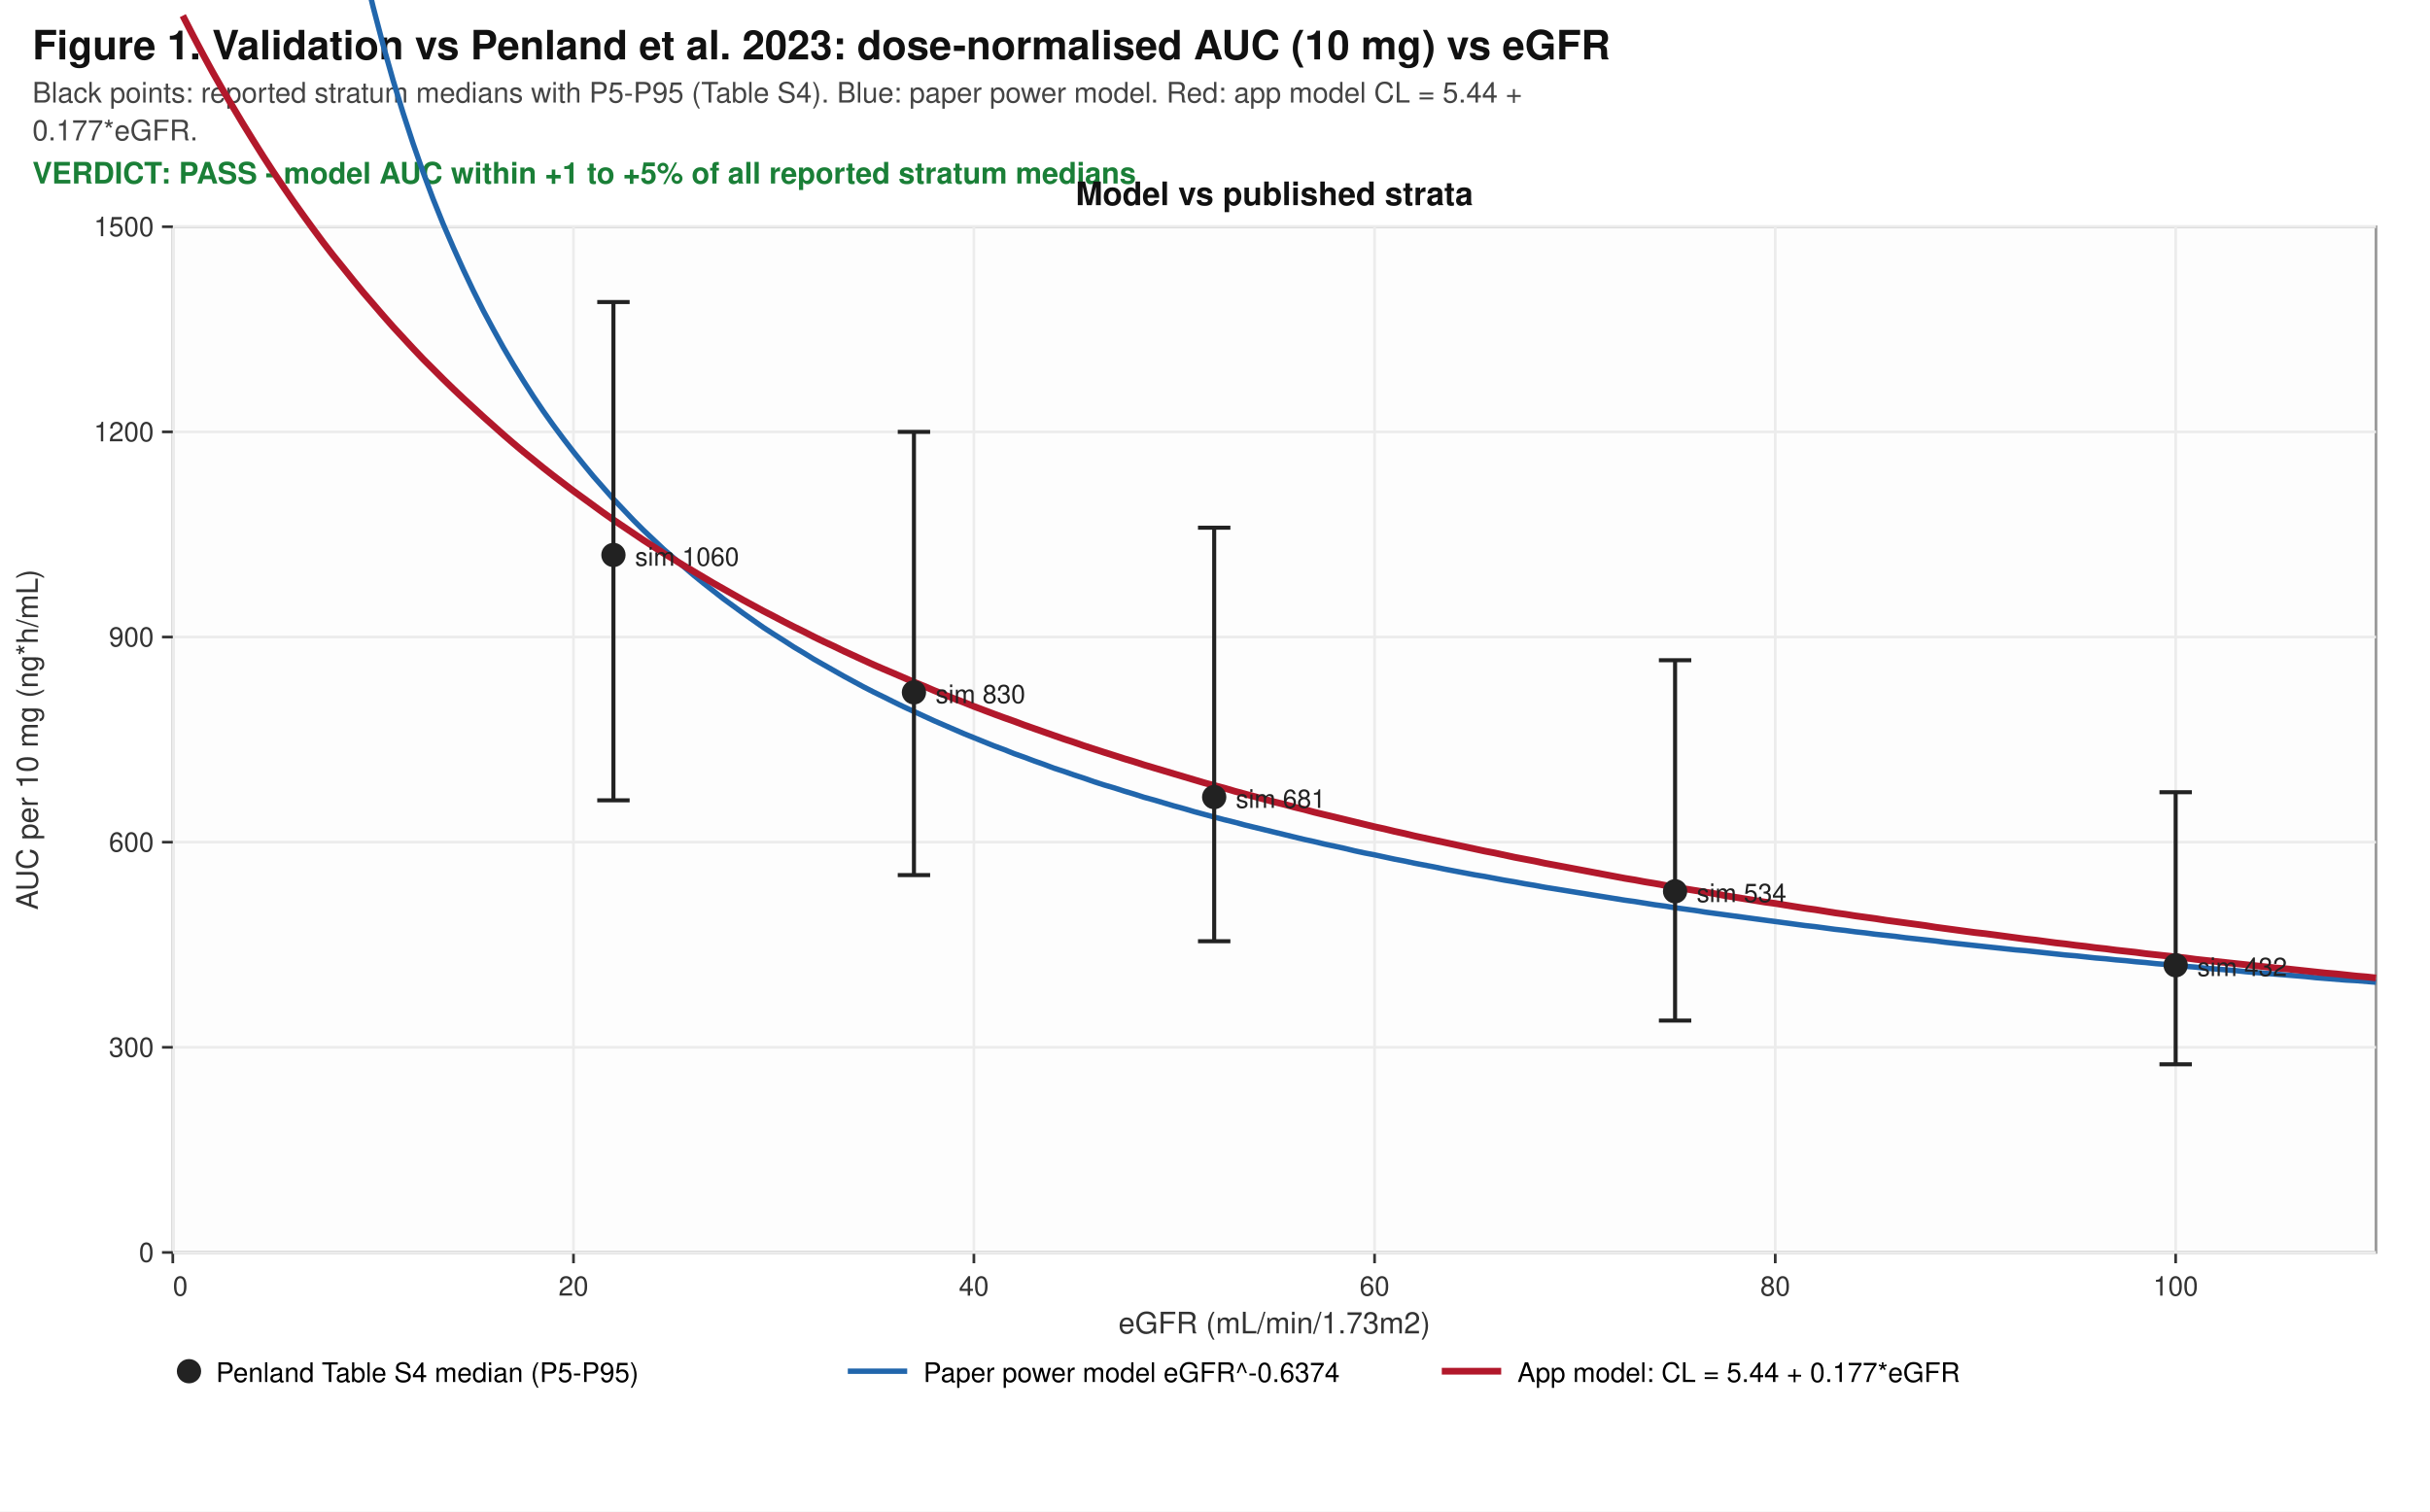
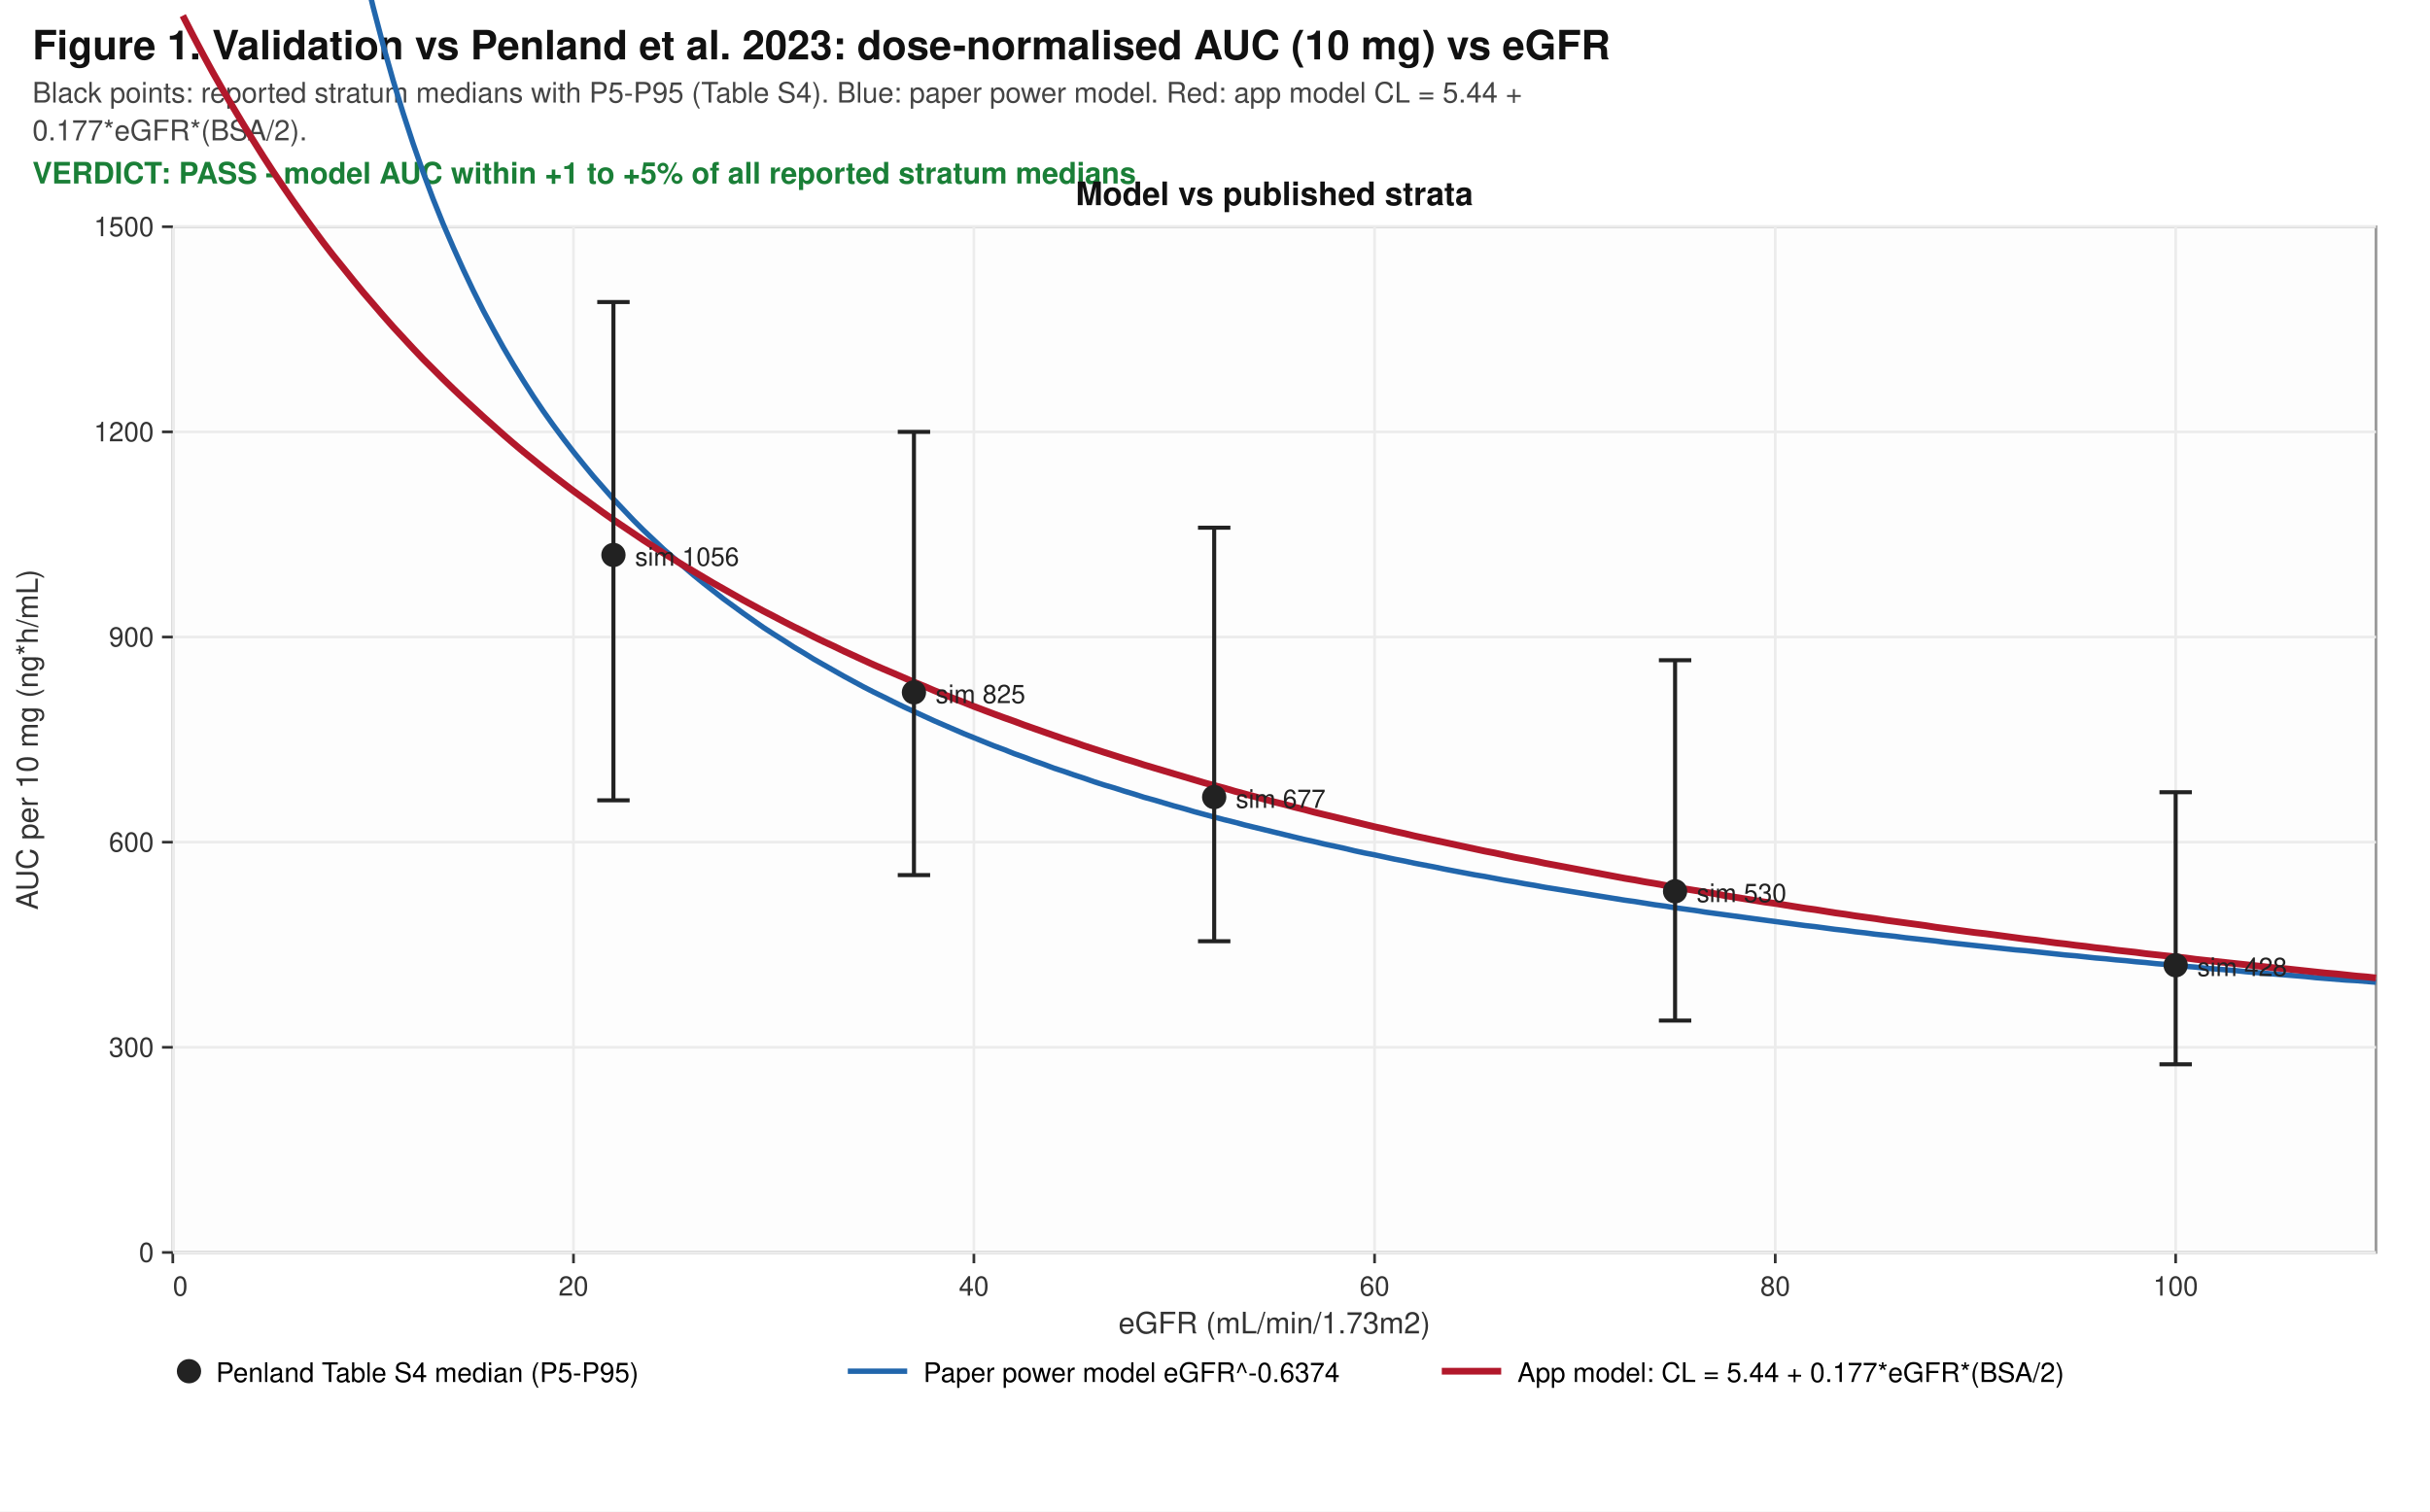
<svg xmlns="http://www.w3.org/2000/svg" width="900" height="560" viewBox="0 0 900 560" font-family="Helvetica, Arial, sans-serif">
  <rect width="900" height="560" fill="white" />
  <rect width="900" height="1" fill="none" />
  <text x="12" y="22" font-size="15" font-weight="bold" fill="#111">Figure 1. Validation vs Penland et al. 2023: dose-normalised AUC (10 mg) vs eGFR</text>
  <text x="12" y="38" font-size="10.5" fill="#444">Black points: reported stratum medians with P5-P95 (Table S4). Blue: paper power model. Red: app model CL = 5.44 +</text>
-   <text x="12" y="52" font-size="10.5" fill="#444">0.177*eGFR.</text>
+   <text x="12" y="52" font-size="10.5" fill="#444">0.177*eGFR*(BSA/2).</text>
  <text x="12" y="68" font-size="11" font-weight="bold" fill="#1a7f37">VERDICT: PASS - model AUC within +1 to +5% of all reported stratum medians</text>
  <rect x="64" y="84" width="816" height="380" fill="#fdfdfd" stroke="#999" />
  <line x1="64.0" y1="84" x2="64.0" y2="464" stroke="#ececec" />
  <line x1="64.0" y1="464" x2="64.0" y2="468" stroke="#333" />
  <text x="64.0" y="480" font-size="10" text-anchor="start" fill="#333">0</text>
  <line x1="212.4" y1="84" x2="212.4" y2="464" stroke="#ececec" />
  <line x1="212.4" y1="464" x2="212.4" y2="468" stroke="#333" />
  <text x="212.4" y="480" font-size="10" text-anchor="middle" fill="#333">20</text>
  <line x1="360.7" y1="84" x2="360.7" y2="464" stroke="#ececec" />
  <line x1="360.7" y1="464" x2="360.7" y2="468" stroke="#333" />
  <text x="360.7" y="480" font-size="10" text-anchor="middle" fill="#333">40</text>
  <line x1="509.1" y1="84" x2="509.1" y2="464" stroke="#ececec" />
  <line x1="509.1" y1="464" x2="509.1" y2="468" stroke="#333" />
  <text x="509.1" y="480" font-size="10" text-anchor="middle" fill="#333">60</text>
  <line x1="657.5" y1="84" x2="657.5" y2="464" stroke="#ececec" />
  <line x1="657.5" y1="464" x2="657.5" y2="468" stroke="#333" />
  <text x="657.5" y="480" font-size="10" text-anchor="middle" fill="#333">80</text>
  <line x1="805.8" y1="84" x2="805.8" y2="464" stroke="#ececec" />
  <line x1="805.8" y1="464" x2="805.8" y2="468" stroke="#333" />
  <text x="805.8" y="480" font-size="10" text-anchor="middle" fill="#333">100</text>
  <line x1="64" y1="464.0" x2="880" y2="464.0" stroke="#ececec" />
  <line x1="60" y1="464.0" x2="64" y2="464.0" stroke="#333" />
  <text x="57" y="467.5" font-size="10" text-anchor="end" fill="#333">0</text>
  <line x1="64" y1="388.0" x2="880" y2="388.0" stroke="#ececec" />
  <line x1="60" y1="388.0" x2="64" y2="388.0" stroke="#333" />
  <text x="57" y="391.5" font-size="10" text-anchor="end" fill="#333">300</text>
  <line x1="64" y1="312.0" x2="880" y2="312.0" stroke="#ececec" />
  <line x1="60" y1="312.0" x2="64" y2="312.0" stroke="#333" />
  <text x="57" y="315.5" font-size="10" text-anchor="end" fill="#333">600</text>
  <line x1="64" y1="236.0" x2="880" y2="236.0" stroke="#ececec" />
  <line x1="60" y1="236.0" x2="64" y2="236.0" stroke="#333" />
  <text x="57" y="239.5" font-size="10" text-anchor="end" fill="#333">900</text>
  <line x1="64" y1="160.0" x2="880" y2="160.0" stroke="#ececec" />
  <line x1="60" y1="160.0" x2="64" y2="160.0" stroke="#333" />
  <text x="57" y="163.5" font-size="10" text-anchor="end" fill="#333">1200</text>
  <line x1="64" y1="84.0" x2="880" y2="84.0" stroke="#ececec" />
  <line x1="60" y1="84.0" x2="64" y2="84.0" stroke="#333" />
  <text x="57" y="87.5" font-size="10" text-anchor="end" fill="#333">1500</text>
  <text x="472.0" y="76" font-size="12" font-weight="bold" text-anchor="middle" fill="#111">Model vs published strata</text>
  <text x="472.0" y="494" font-size="11" text-anchor="middle" fill="#333">eGFR (mL/min/1.73m2)</text>
  <text x="14" y="274.0" font-size="11" text-anchor="middle" fill="#333" transform="rotate(-90 14 274.0)">AUC per 10 mg (ng*h/mL)</text>
  <polyline fill="none" stroke="#2166ac" stroke-width="2" points="67.7,-2650.2 71.4,-1538.1 75.1,-1082.1 78.8,-823.1 82.5,-652.4 86.3,-529.9 90.0,-436.9 93.7,-363.4 97.4,-303.6 101.1,-253.7 104.8,-211.4 108.5,-175.0 112.2,-143.2 115.9,-115.2 119.6,-90.3 123.3,-67.9 127.1,-47.8 130.8,-29.4 134.5,-12.7 138.2,2.6 141.9,16.7 145.6,29.8 149.3,41.9 153.0,53.2 156.7,63.8 160.4,73.7 164.1,82.9 167.9,91.7 171.6,99.9 175.3,107.7 179.0,115.1 182.7,122.0 186.4,128.7 190.1,135.0 193.8,141.0 197.5,146.8 201.2,152.3 204.9,157.5 208.7,162.6 212.4,167.4 216.1,172.0 219.8,176.5 223.5,180.7 227.2,184.9 230.9,188.8 234.6,192.7 238.3,196.4 242.0,199.9 245.7,203.4 249.5,206.7 253.2,209.9 256.9,213.1 260.6,216.1 264.3,219.0 268.0,221.9 271.7,224.6 275.4,227.3 279.1,229.9 282.8,232.5 286.5,234.9 290.3,237.3 294.0,239.7 297.7,241.9 301.4,244.2 305.1,246.3 308.8,248.4 312.5,250.5 316.2,252.5 319.9,254.5 323.6,256.4 327.3,258.2 331.1,260.1 334.8,261.9 338.5,263.6 342.2,265.3 345.9,267.0 349.6,268.6 353.3,270.2 357.0,271.8 360.7,273.3 364.4,274.8 368.1,276.3 371.9,277.7 375.6,279.2 379.3,280.5 383.0,281.9 386.7,283.2 390.4,284.6 394.1,285.8 397.8,287.1 401.5,288.3 405.2,289.6 408.9,290.8 412.7,291.9 416.4,293.1 420.1,294.2 423.8,295.4 427.5,296.4 431.2,297.5 434.9,298.6 438.6,299.6 442.3,300.7 446.0,301.7 449.7,302.7 453.5,303.7 457.2,304.6 460.9,305.6 464.6,306.5 468.3,307.4 472.0,308.3 475.7,309.2 479.4,310.1 483.1,311.0 486.8,311.8 490.5,312.7 494.3,313.5 498.0,314.3 501.7,315.2 505.4,316.0 509.1,316.7 512.8,317.5 516.5,318.3 520.2,319.0 523.9,319.8 527.6,320.5 531.3,321.2 535.1,322.0 538.8,322.7 542.5,323.4 546.2,324.1 549.9,324.7 553.6,325.4 557.3,326.1 561.0,326.7 564.7,327.4 568.4,328.0 572.1,328.7 575.9,329.3 579.6,329.9 583.3,330.5 587.0,331.1 590.7,331.7 594.4,332.3 598.1,332.9 601.8,333.5 605.5,334.0 609.2,334.6 612.9,335.2 616.7,335.7 620.4,336.3 624.1,336.8 627.8,337.3 631.5,337.9 635.2,338.4 638.9,338.9 642.6,339.4 646.3,339.9 650.0,340.4 653.7,340.9 657.5,341.4 661.2,341.9 664.9,342.4 668.6,342.9 672.3,343.3 676.0,343.8 679.7,344.3 683.4,344.7 687.1,345.2 690.8,345.6 694.5,346.1 698.3,346.5 702.0,346.9 705.7,347.4 709.4,347.8 713.1,348.2 716.8,348.6 720.5,349.1 724.2,349.5 727.9,349.9 731.6,350.3 735.3,350.7 739.1,351.1 742.8,351.5 746.5,351.9 750.2,352.2 753.9,352.6 757.6,353.0 761.3,353.4 765.0,353.8 768.7,354.1 772.4,354.5 776.1,354.9 779.9,355.2 783.6,355.6 787.3,355.9 791.0,356.3 794.7,356.6 798.4,357.0 802.1,357.3 805.8,357.7 809.5,358.0 813.2,358.3 816.9,358.7 820.7,359.0 824.4,359.3 828.1,359.6 831.8,360.0 835.5,360.3 839.2,360.6 842.9,360.9 846.6,361.2 850.3,361.5 854.0,361.8 857.7,362.2 861.5,362.5 865.2,362.8 868.9,363.1 872.6,363.3 876.3,363.6 880.0,363.9" />
  <polyline fill="none" stroke="#b2182b" stroke-width="2.5" points="67.7,5.8 71.4,13.0 75.1,20.0 78.8,26.8 82.5,33.3 86.3,39.7 90.0,45.9 93.7,51.9 97.4,57.8 101.1,63.5 104.8,69.0 108.5,74.4 112.2,79.6 115.9,84.7 119.6,89.7 123.3,94.5 127.1,99.2 130.8,103.8 134.5,108.3 138.2,112.6 141.9,116.9 145.6,121.1 149.3,125.1 153.0,129.1 156.7,133.0 160.4,136.7 164.1,140.4 167.9,144.1 171.6,147.6 175.3,151.0 179.0,154.4 182.7,157.7 186.4,161.0 190.1,164.2 193.8,167.3 197.5,170.3 201.2,173.3 204.9,176.2 208.7,179.1 212.4,181.9 216.1,184.6 219.8,187.3 223.5,190.0 227.2,192.6 230.9,195.1 234.6,197.6 238.3,200.1 242.0,202.5 245.7,204.9 249.5,207.2 253.2,209.5 256.9,211.7 260.6,213.9 264.3,216.1 268.0,218.2 271.7,220.3 275.4,222.4 279.1,224.4 282.8,226.4 286.5,228.3 290.3,230.3 294.0,232.2 297.7,234.0 301.4,235.9 305.1,237.7 308.8,239.4 312.5,241.2 316.2,242.9 319.9,244.6 323.6,246.3 327.3,247.9 331.1,249.5 334.8,251.1 338.5,252.7 342.2,254.2 345.9,255.8 349.6,257.3 353.3,258.8 357.0,260.2 360.7,261.7 364.4,263.1 368.1,264.5 371.9,265.9 375.6,267.2 379.3,268.6 383.0,269.9 386.7,271.2 390.4,272.5 394.1,273.8 397.8,275.0 401.5,276.3 405.2,277.5 408.9,278.7 412.7,279.9 416.4,281.1 420.1,282.2 423.8,283.4 427.5,284.5 431.2,285.6 434.9,286.7 438.6,287.8 442.3,288.9 446.0,290.0 449.7,291.0 453.5,292.0 457.2,293.1 460.9,294.1 464.6,295.1 468.3,296.1 472.0,297.1 475.7,298.0 479.4,299.0 483.1,299.9 486.8,300.9 490.5,301.8 494.3,302.7 498.0,303.6 501.7,304.5 505.4,305.4 509.1,306.3 512.8,307.1 516.5,308.0 520.2,308.8 523.9,309.7 527.6,310.5 531.3,311.3 535.1,312.1 538.8,312.9 542.5,313.7 546.2,314.5 549.9,315.3 553.6,316.0 557.3,316.8 561.0,317.6 564.7,318.3 568.4,319.0 572.1,319.8 575.9,320.5 579.6,321.2 583.3,321.9 587.0,322.6 590.7,323.3 594.4,324.0 598.1,324.7 601.8,325.4 605.5,326.0 609.2,326.7 612.9,327.3 616.7,328.0 620.4,328.6 624.1,329.3 627.8,329.9 631.5,330.5 635.2,331.1 638.9,331.8 642.6,332.4 646.3,333.0 650.0,333.6 653.7,334.2 657.5,334.7 661.2,335.3 664.9,335.9 668.6,336.5 672.3,337.0 676.0,337.6 679.7,338.2 683.4,338.7 687.1,339.3 690.8,339.8 694.5,340.3 698.3,340.9 702.0,341.4 705.7,341.9 709.4,342.4 713.1,342.9 716.8,343.5 720.5,344.0 724.2,344.5 727.9,345.0 731.6,345.5 735.3,345.9 739.1,346.4 742.8,346.9 746.5,347.4 750.2,347.9 753.9,348.3 757.6,348.8 761.3,349.3 765.0,349.7 768.7,350.2 772.4,350.6 776.1,351.1 779.9,351.5 783.6,352.0 787.3,352.4 791.0,352.8 794.7,353.3 798.4,353.7 802.1,354.1 805.8,354.5 809.5,354.9 813.2,355.4 816.9,355.8 820.7,356.2 824.4,356.6 828.1,357.0 831.8,357.4 835.5,357.8 839.2,358.2 842.9,358.6 846.6,358.9 850.3,359.3 854.0,359.7 857.7,360.1 861.5,360.5 865.2,360.8 868.9,361.2 872.6,361.6 876.3,361.9 880.0,362.3" />
  <line x1="227.2" y1="111.9" x2="227.2" y2="296.5" stroke="#222" stroke-width="1.5" />
  <line x1="221.2" y1="111.9" x2="233.2" y2="111.9" stroke="#222" stroke-width="1.5" />
  <line x1="221.2" y1="296.5" x2="233.2" y2="296.5" stroke="#222" stroke-width="1.5" />
  <circle cx="227.2" cy="205.6" r="4.5" fill="#222" />
-   <text x="235.2" y="209.6" font-size="9.5" fill="#222">sim 1060</text>
+   <text x="235.2" y="209.6" font-size="9.5" fill="#222">sim 1056</text>
  <line x1="338.5" y1="160.0" x2="338.5" y2="324.2" stroke="#222" stroke-width="1.5" />
  <line x1="332.5" y1="160.0" x2="344.5" y2="160.0" stroke="#222" stroke-width="1.5" />
  <line x1="332.5" y1="324.2" x2="344.5" y2="324.2" stroke="#222" stroke-width="1.5" />
  <circle cx="338.5" cy="256.5" r="4.5" fill="#222" />
-   <text x="346.5" y="260.5" font-size="9.5" fill="#222">sim 830</text>
+   <text x="346.5" y="260.5" font-size="9.5" fill="#222">sim 825</text>
  <line x1="449.7" y1="195.5" x2="449.7" y2="348.7" stroke="#222" stroke-width="1.5" />
  <line x1="443.7" y1="195.5" x2="455.7" y2="195.5" stroke="#222" stroke-width="1.5" />
  <line x1="443.7" y1="348.7" x2="455.7" y2="348.7" stroke="#222" stroke-width="1.5" />
  <circle cx="449.7" cy="295.3" r="4.5" fill="#222" />
-   <text x="457.7" y="299.3" font-size="9.5" fill="#222">sim 681</text>
+   <text x="457.7" y="299.3" font-size="9.5" fill="#222">sim 677</text>
  <line x1="620.4" y1="244.6" x2="620.4" y2="378.1" stroke="#222" stroke-width="1.5" />
  <line x1="614.4" y1="244.6" x2="626.4" y2="244.6" stroke="#222" stroke-width="1.5" />
  <line x1="614.4" y1="378.1" x2="626.4" y2="378.1" stroke="#222" stroke-width="1.5" />
  <circle cx="620.4" cy="330.2" r="4.5" fill="#222" />
-   <text x="628.4" y="334.2" font-size="9.5" fill="#222">sim 534</text>
+   <text x="628.4" y="334.2" font-size="9.5" fill="#222">sim 530</text>
  <line x1="805.8" y1="293.5" x2="805.8" y2="394.3" stroke="#222" stroke-width="1.5" />
  <line x1="799.8" y1="293.5" x2="811.8" y2="293.5" stroke="#222" stroke-width="1.5" />
  <line x1="799.8" y1="394.3" x2="811.8" y2="394.3" stroke="#222" stroke-width="1.5" />
  <circle cx="805.8" cy="357.6" r="4.5" fill="#222" />
-   <text x="813.8" y="361.6" font-size="9.5" fill="#222">sim 432</text>
+   <text x="813.8" y="361.6" font-size="9.5" fill="#222">sim 428</text>
  <circle cx="70" cy="508" r="4.5" fill="#222" />
  <text x="80" y="512" font-size="10">Penland Table S4 median (P5-P95)</text>
  <line x1="314" y1="508" x2="336" y2="508" stroke="#2166ac" stroke-width="2" />
  <text x="342" y="512" font-size="10">Paper power model eGFR^-0.6374</text>
  <line x1="534" y1="508" x2="556" y2="508" stroke="#b2182b" stroke-width="2.5" />
-   <text x="562" y="512" font-size="10">App model: CL = 5.44 + 0.177*eGFR</text>
+   <text x="562" y="512" font-size="10">App model: CL = 5.44 + 0.177*eGFR*(BSA/2)</text>
</svg>
